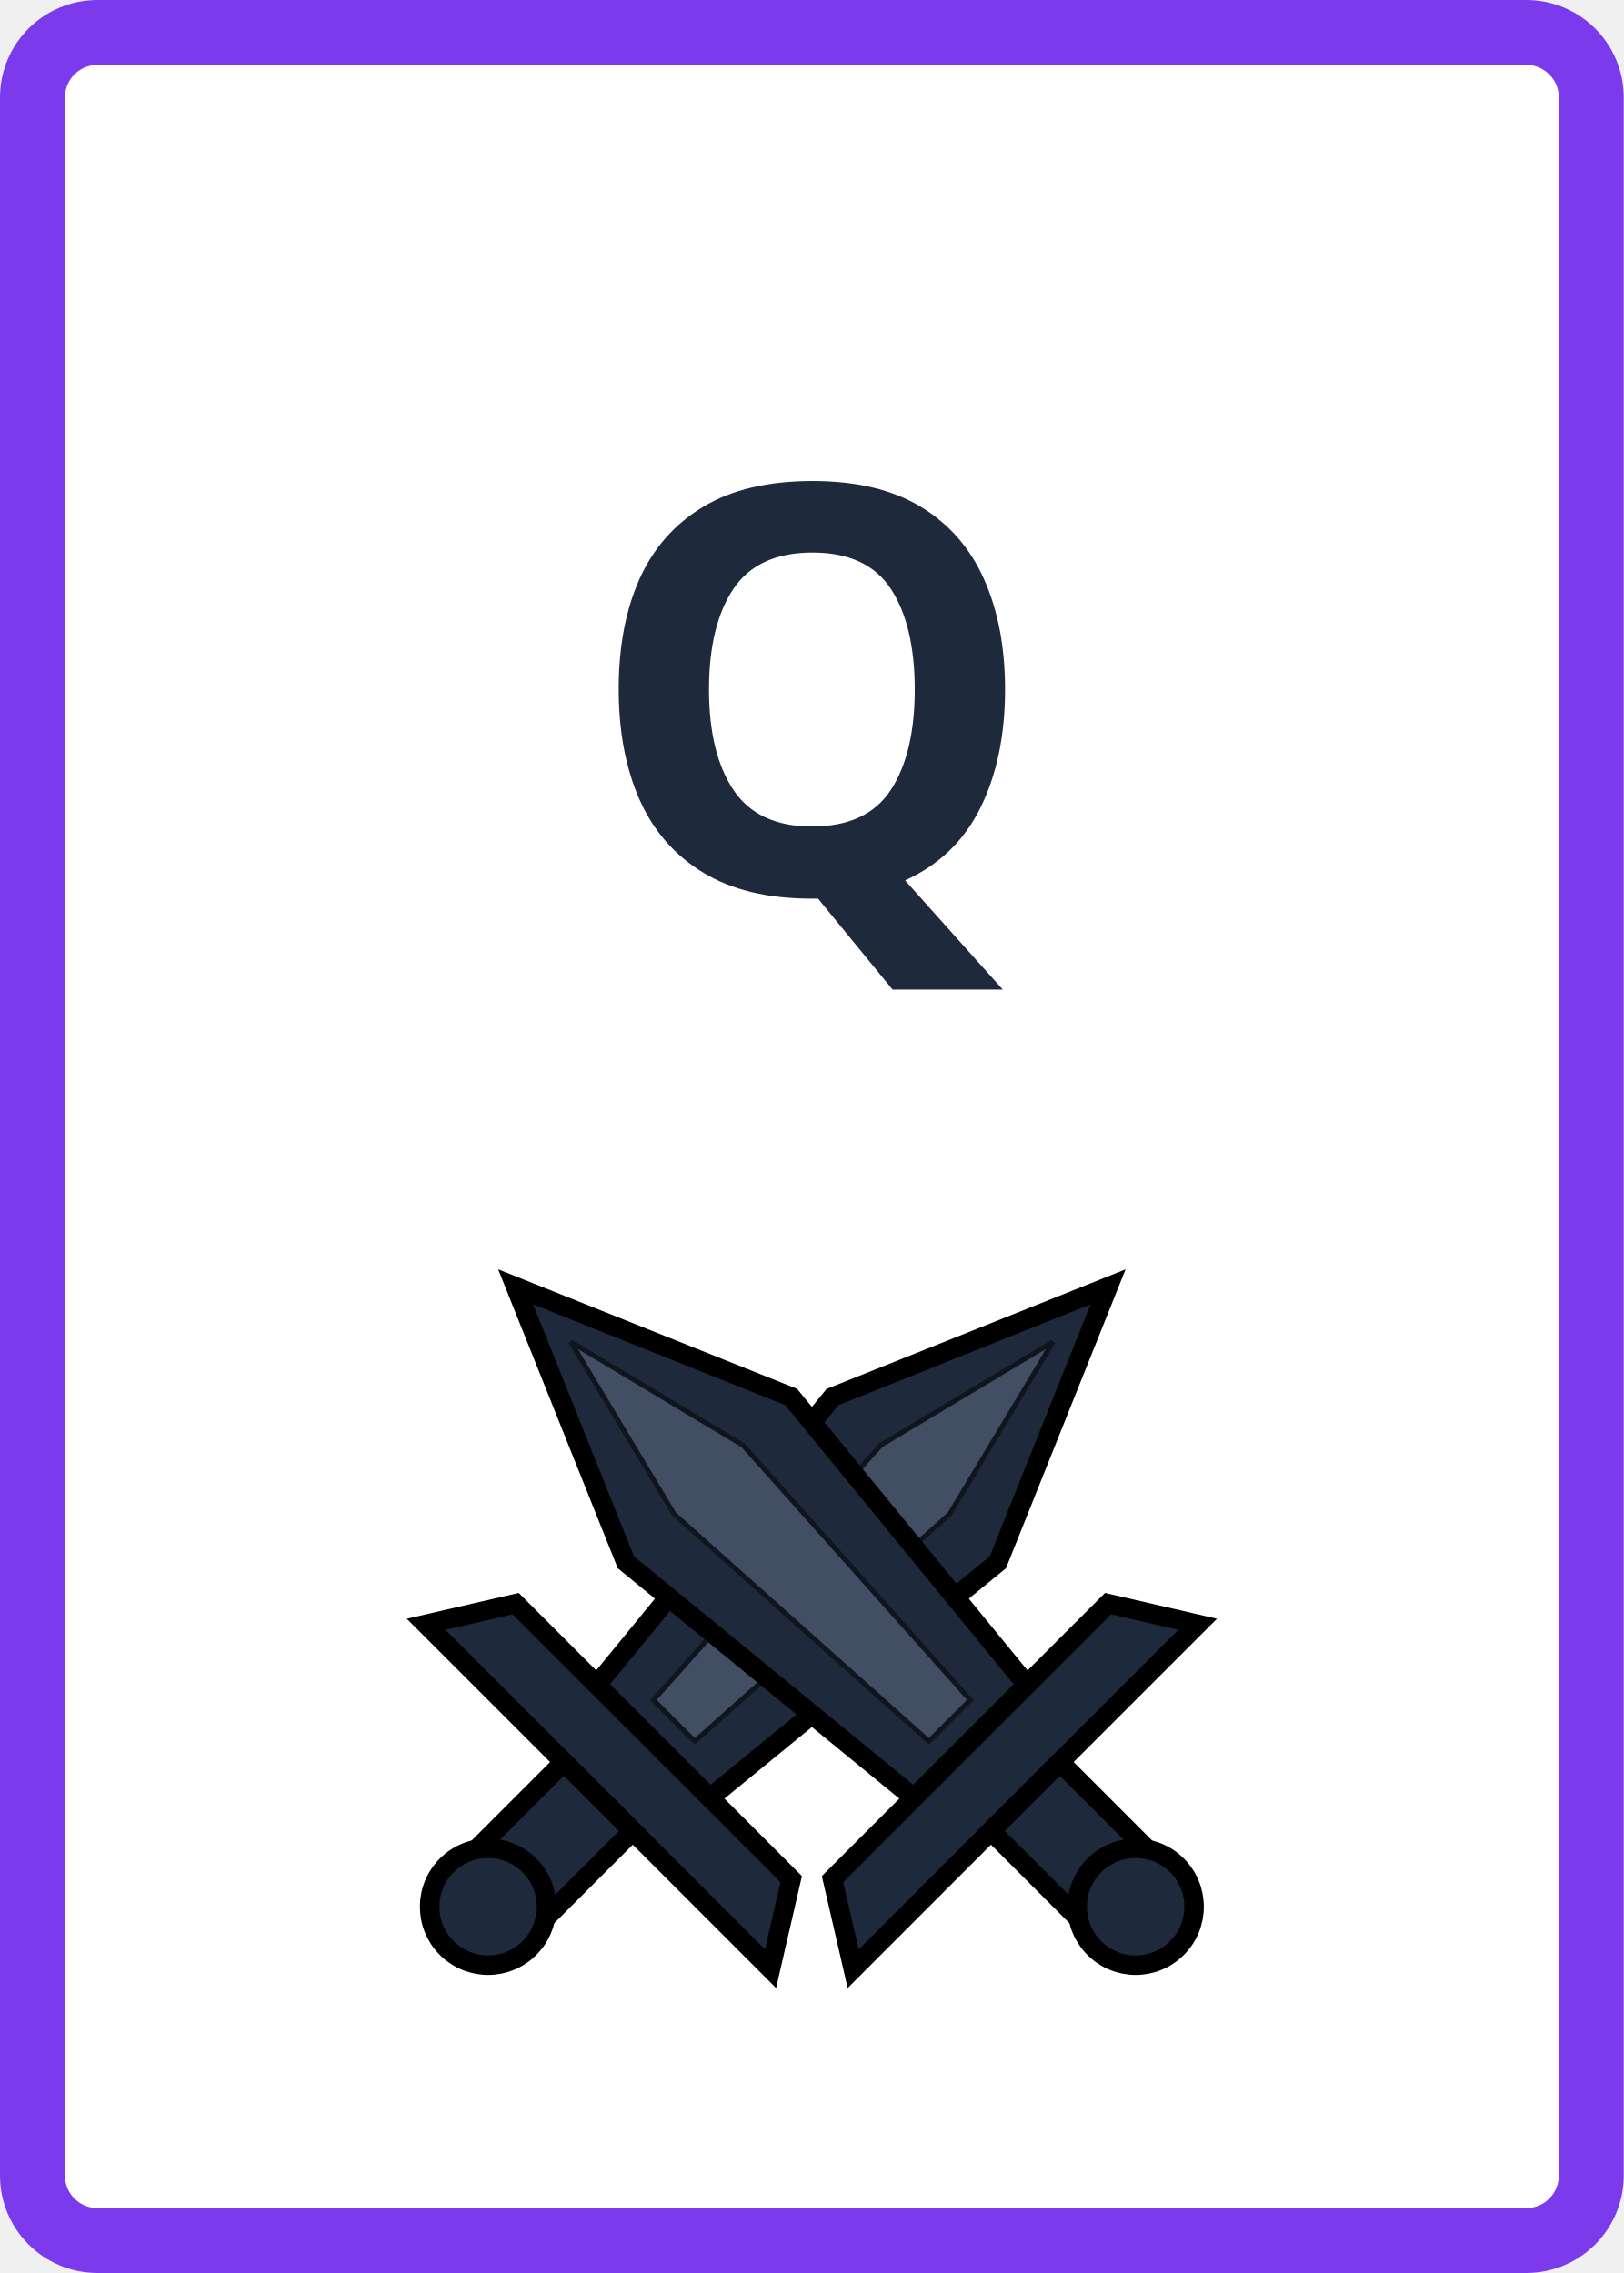
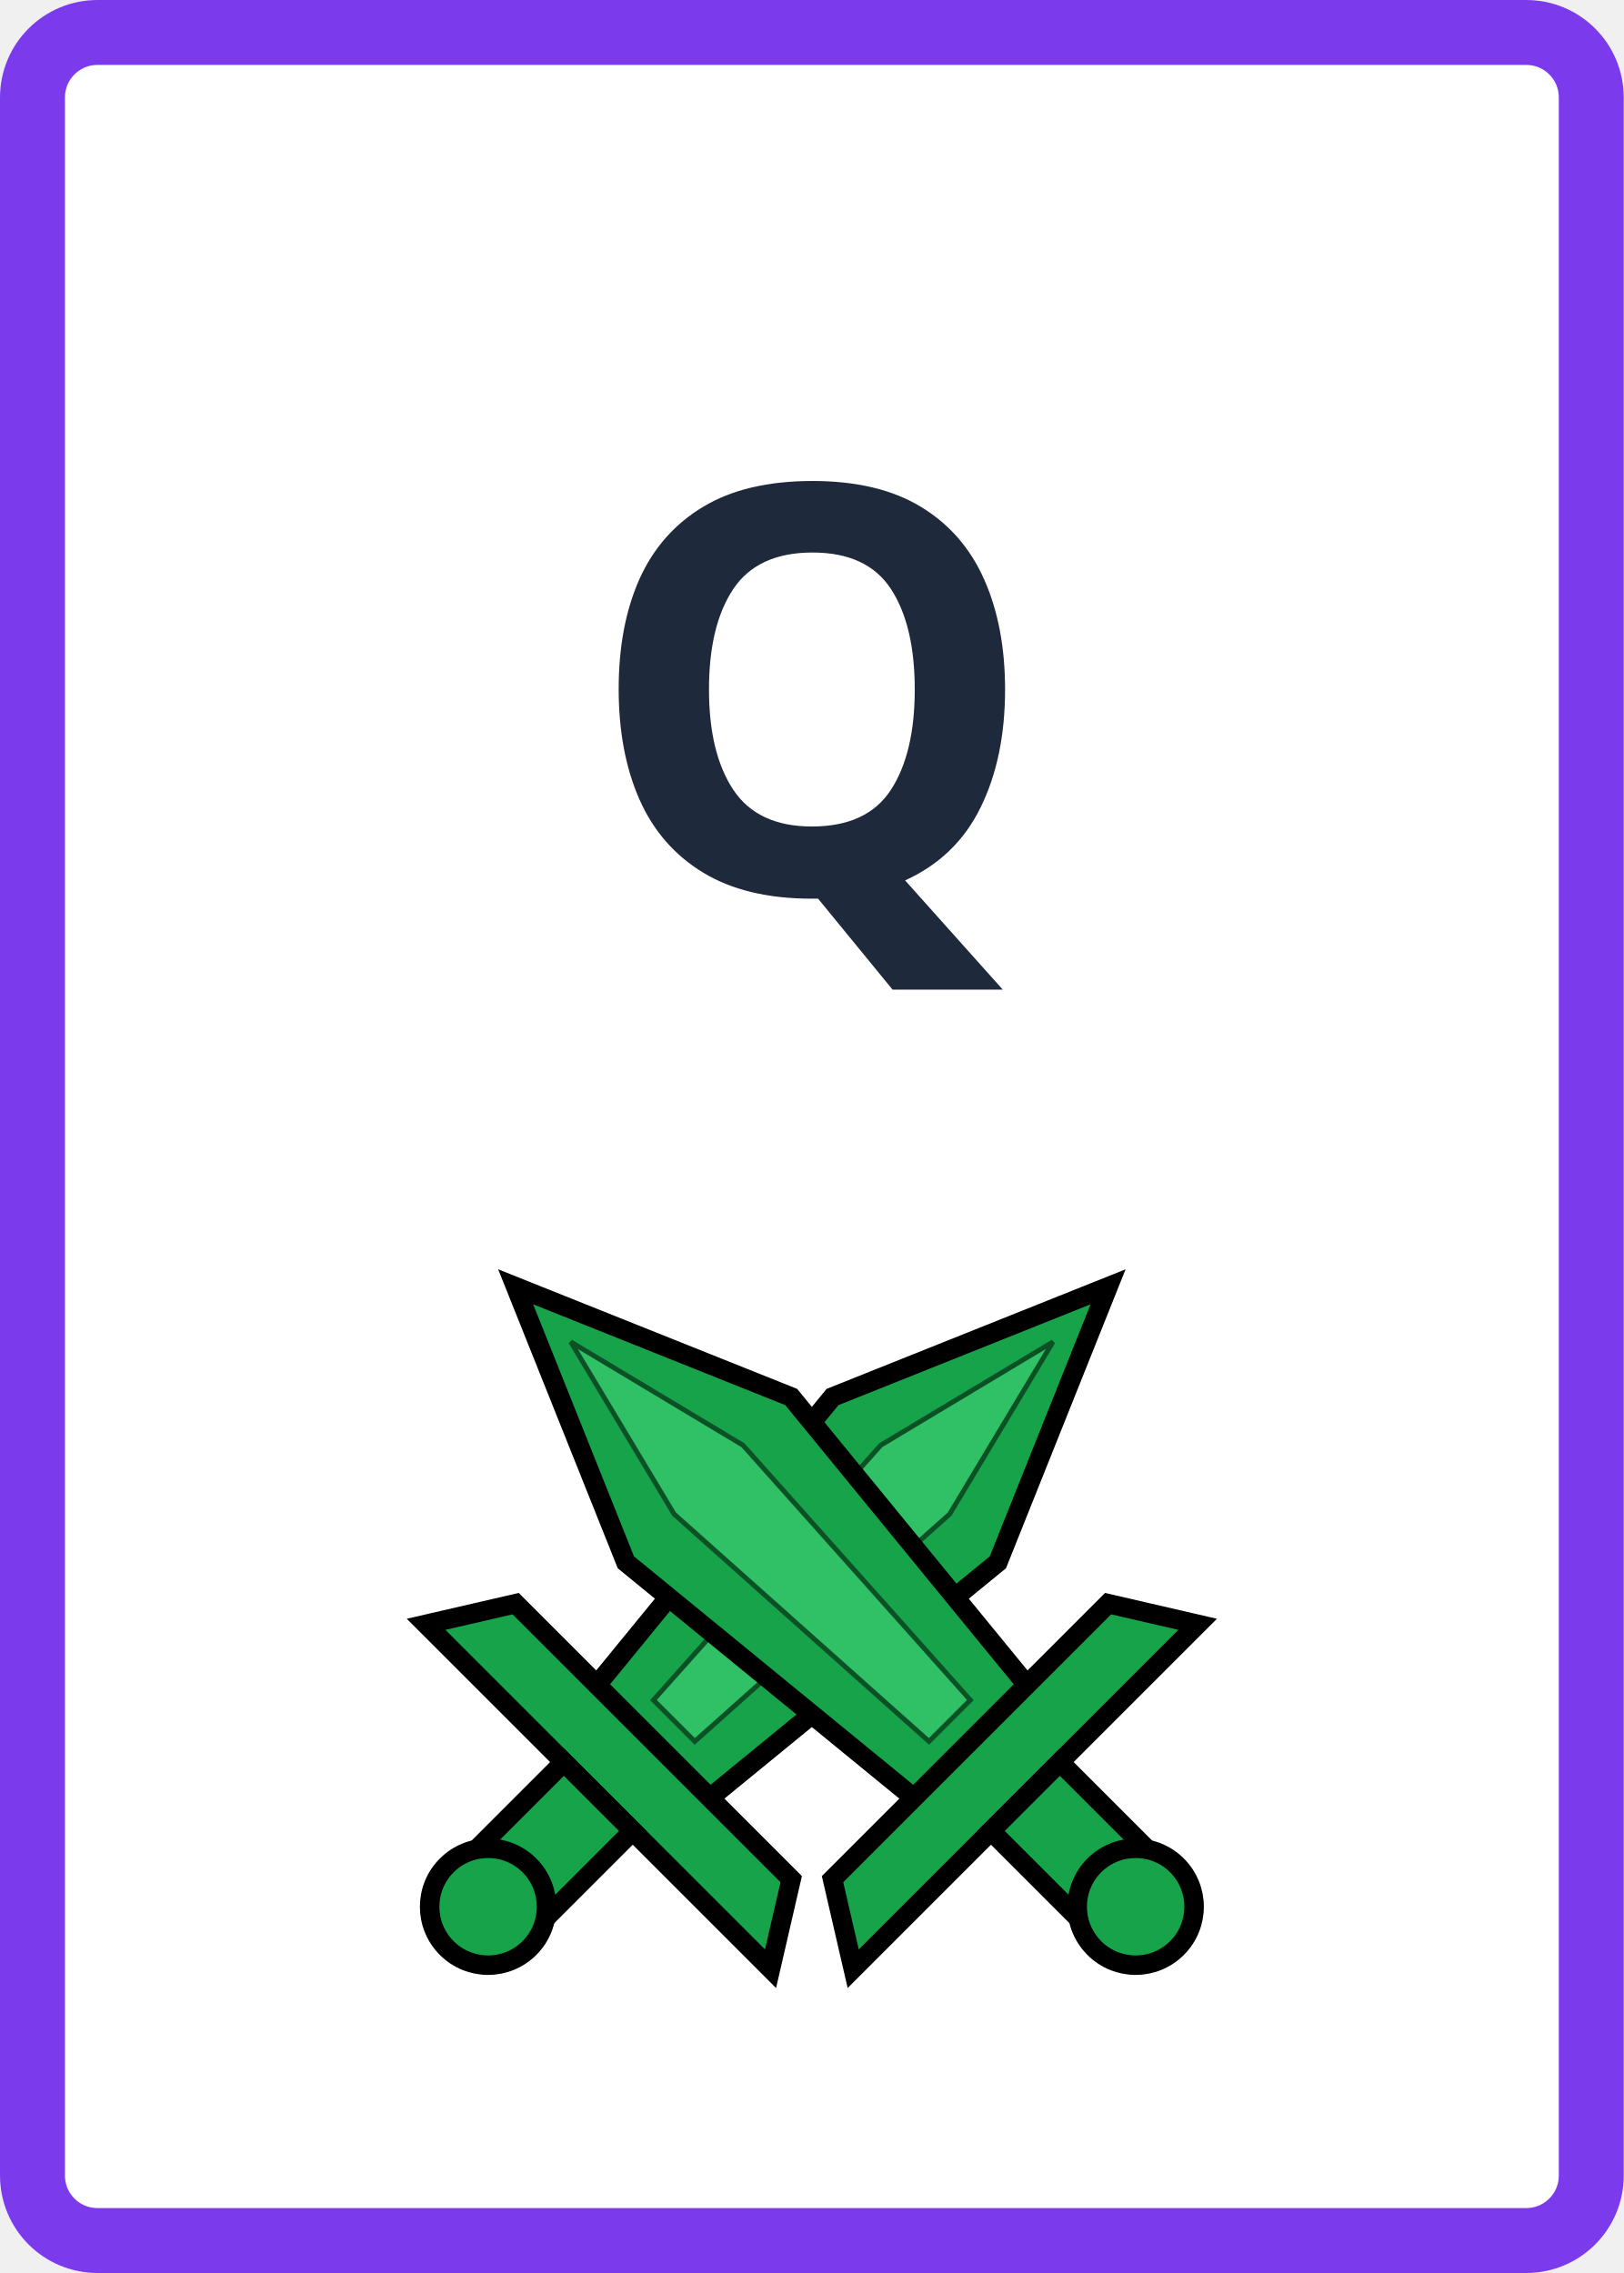
<svg xmlns="http://www.w3.org/2000/svg" width="200" height="280" viewBox="0 0 200 280">
  <rect width="200" height="280" rx="12" fill="white" />
  <rect x="4" y="4" width="192" height="272" rx="8" fill="none" stroke="#7c3aed" stroke-width="8" />
  <text x="100" y="110" text-anchor="middle" font-family="system-ui, sans-serif" font-size="70" font-weight="900" fill="#1e293b">Q</text>
  <g transform="translate(100, 195) scale(1.2) translate(-50, -50)">
    <g transform="translate(5, 5) rotate(45, 45, 45)">
-       <path fill="#1e293b" stroke="black" stroke-width="2" d="M45,2 L57,30 L53,70 L37,70 L33,30 Z" />
-       <path fill="#64748b" opacity="0.5" stroke="black" stroke-width="0.5" d="M45,10 L50,30 L48,65 L42,65 L40,30 Z" />
-       <path fill="#1e293b" stroke="black" stroke-width="2" d="M25,68 L65,68 L70,76 L20,76 Z" />
-       <rect fill="#1e293b" stroke="black" stroke-width="2" x="40" y="76" width="10" height="12" />
-       <circle fill="#1e293b" stroke="black" stroke-width="2" cx="45" cy="92" r="6" />
+       <path fill="#16a34a" stroke="black" stroke-width="2" d="M45,2 L57,30 L53,70 L37,70 L33,30 Z" />
+       <path fill="#4ade80" opacity="0.5" stroke="black" stroke-width="0.5" d="M45,10 L50,30 L48,65 L42,65 L40,30 Z" />
+       <path fill="#16a34a" stroke="black" stroke-width="2" d="M25,68 L65,68 L70,76 L20,76 Z" />
+       <rect fill="#16a34a" stroke="black" stroke-width="2" x="40" y="76" width="10" height="12" />
+       <circle fill="#16a34a" stroke="black" stroke-width="2" cx="45" cy="92" r="6" />
    </g>
    <g transform="translate(-5, 5) rotate(-45, 55, 45)">
-       <path fill="#1e293b" stroke="black" stroke-width="2" d="M55,2 L67,30 L63,70 L47,70 L43,30 Z" />
-       <path fill="#64748b" opacity="0.5" stroke="black" stroke-width="0.5" d="M55,10 L60,30 L58,65 L52,65 L50,30 Z" />
-       <path fill="#1e293b" stroke="black" stroke-width="2" d="M35,68 L75,68 L80,76 L30,76 Z" />
-       <rect fill="#1e293b" stroke="black" stroke-width="2" x="50" y="76" width="10" height="12" />
-       <circle fill="#1e293b" stroke="black" stroke-width="2" cx="55" cy="92" r="6" />
+       <path fill="#16a34a" stroke="black" stroke-width="2" d="M55,2 L67,30 L63,70 L47,70 L43,30 Z" />
+       <path fill="#4ade80" opacity="0.5" stroke="black" stroke-width="0.5" d="M55,10 L60,30 L58,65 L52,65 L50,30 Z" />
+       <path fill="#16a34a" stroke="black" stroke-width="2" d="M35,68 L75,68 L80,76 L30,76 Z" />
+       <rect fill="#16a34a" stroke="black" stroke-width="2" x="50" y="76" width="10" height="12" />
+       <circle fill="#16a34a" stroke="black" stroke-width="2" cx="55" cy="92" r="6" />
    </g>
  </g>
</svg>
